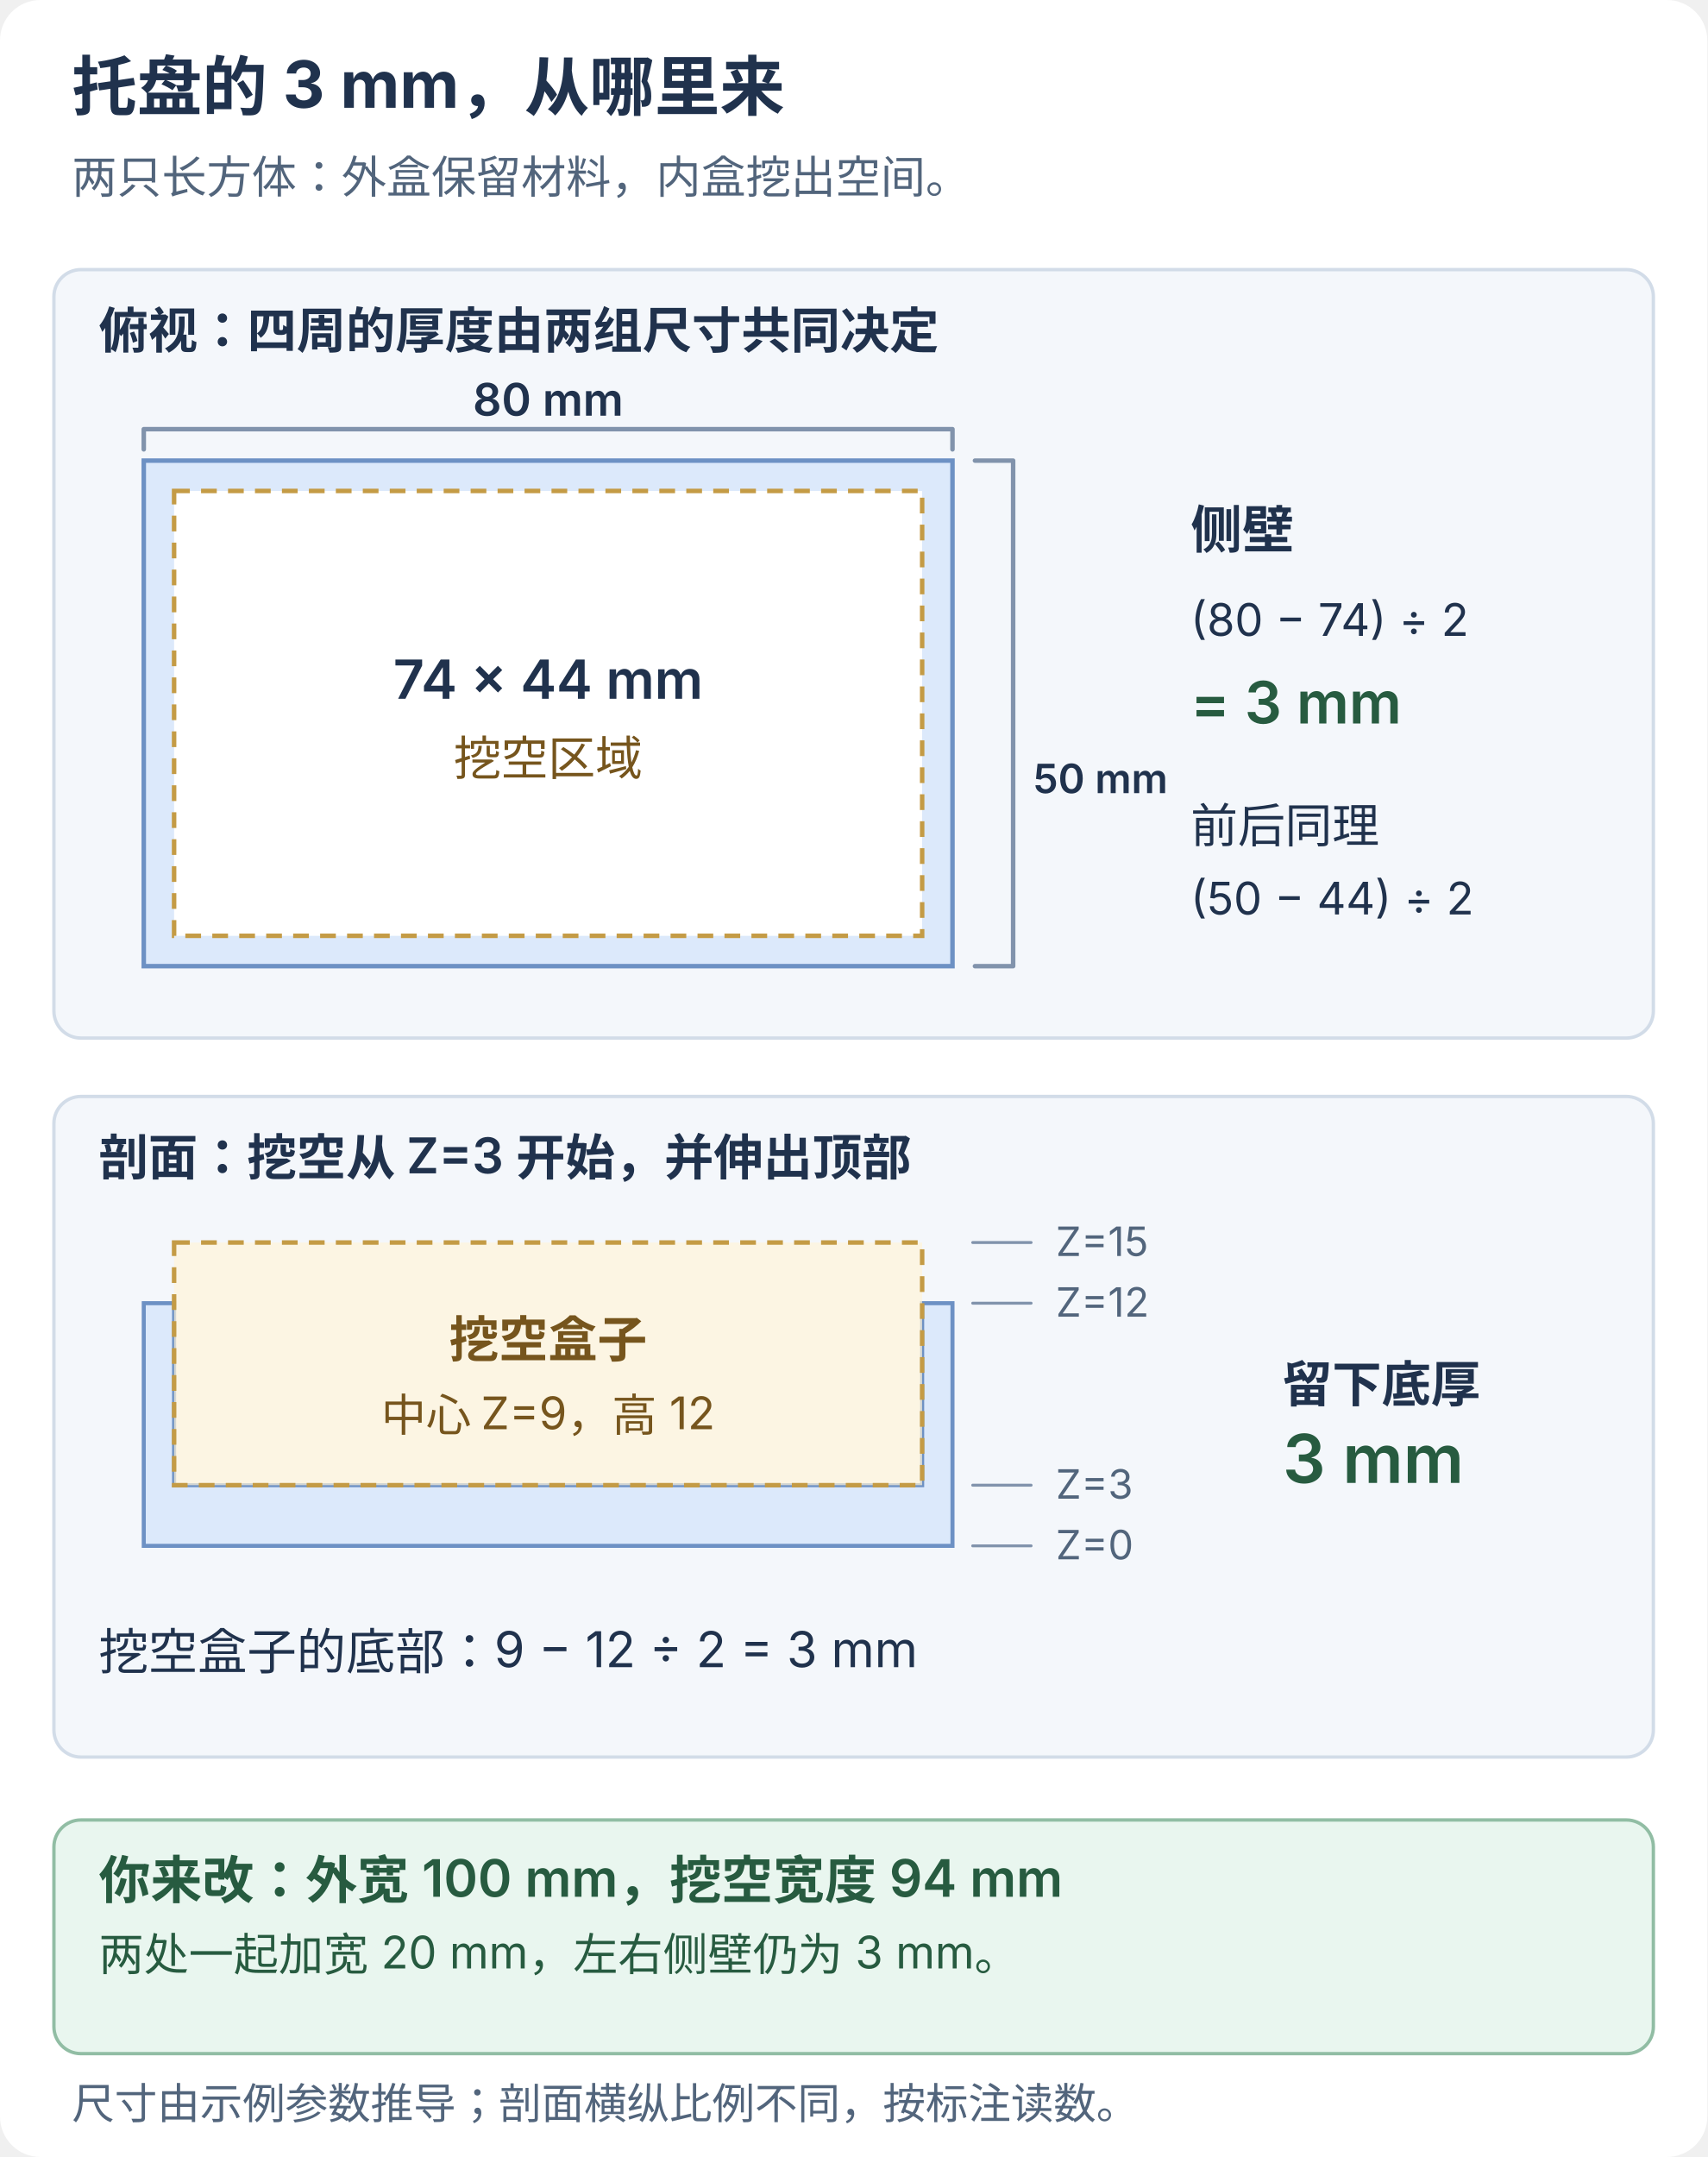
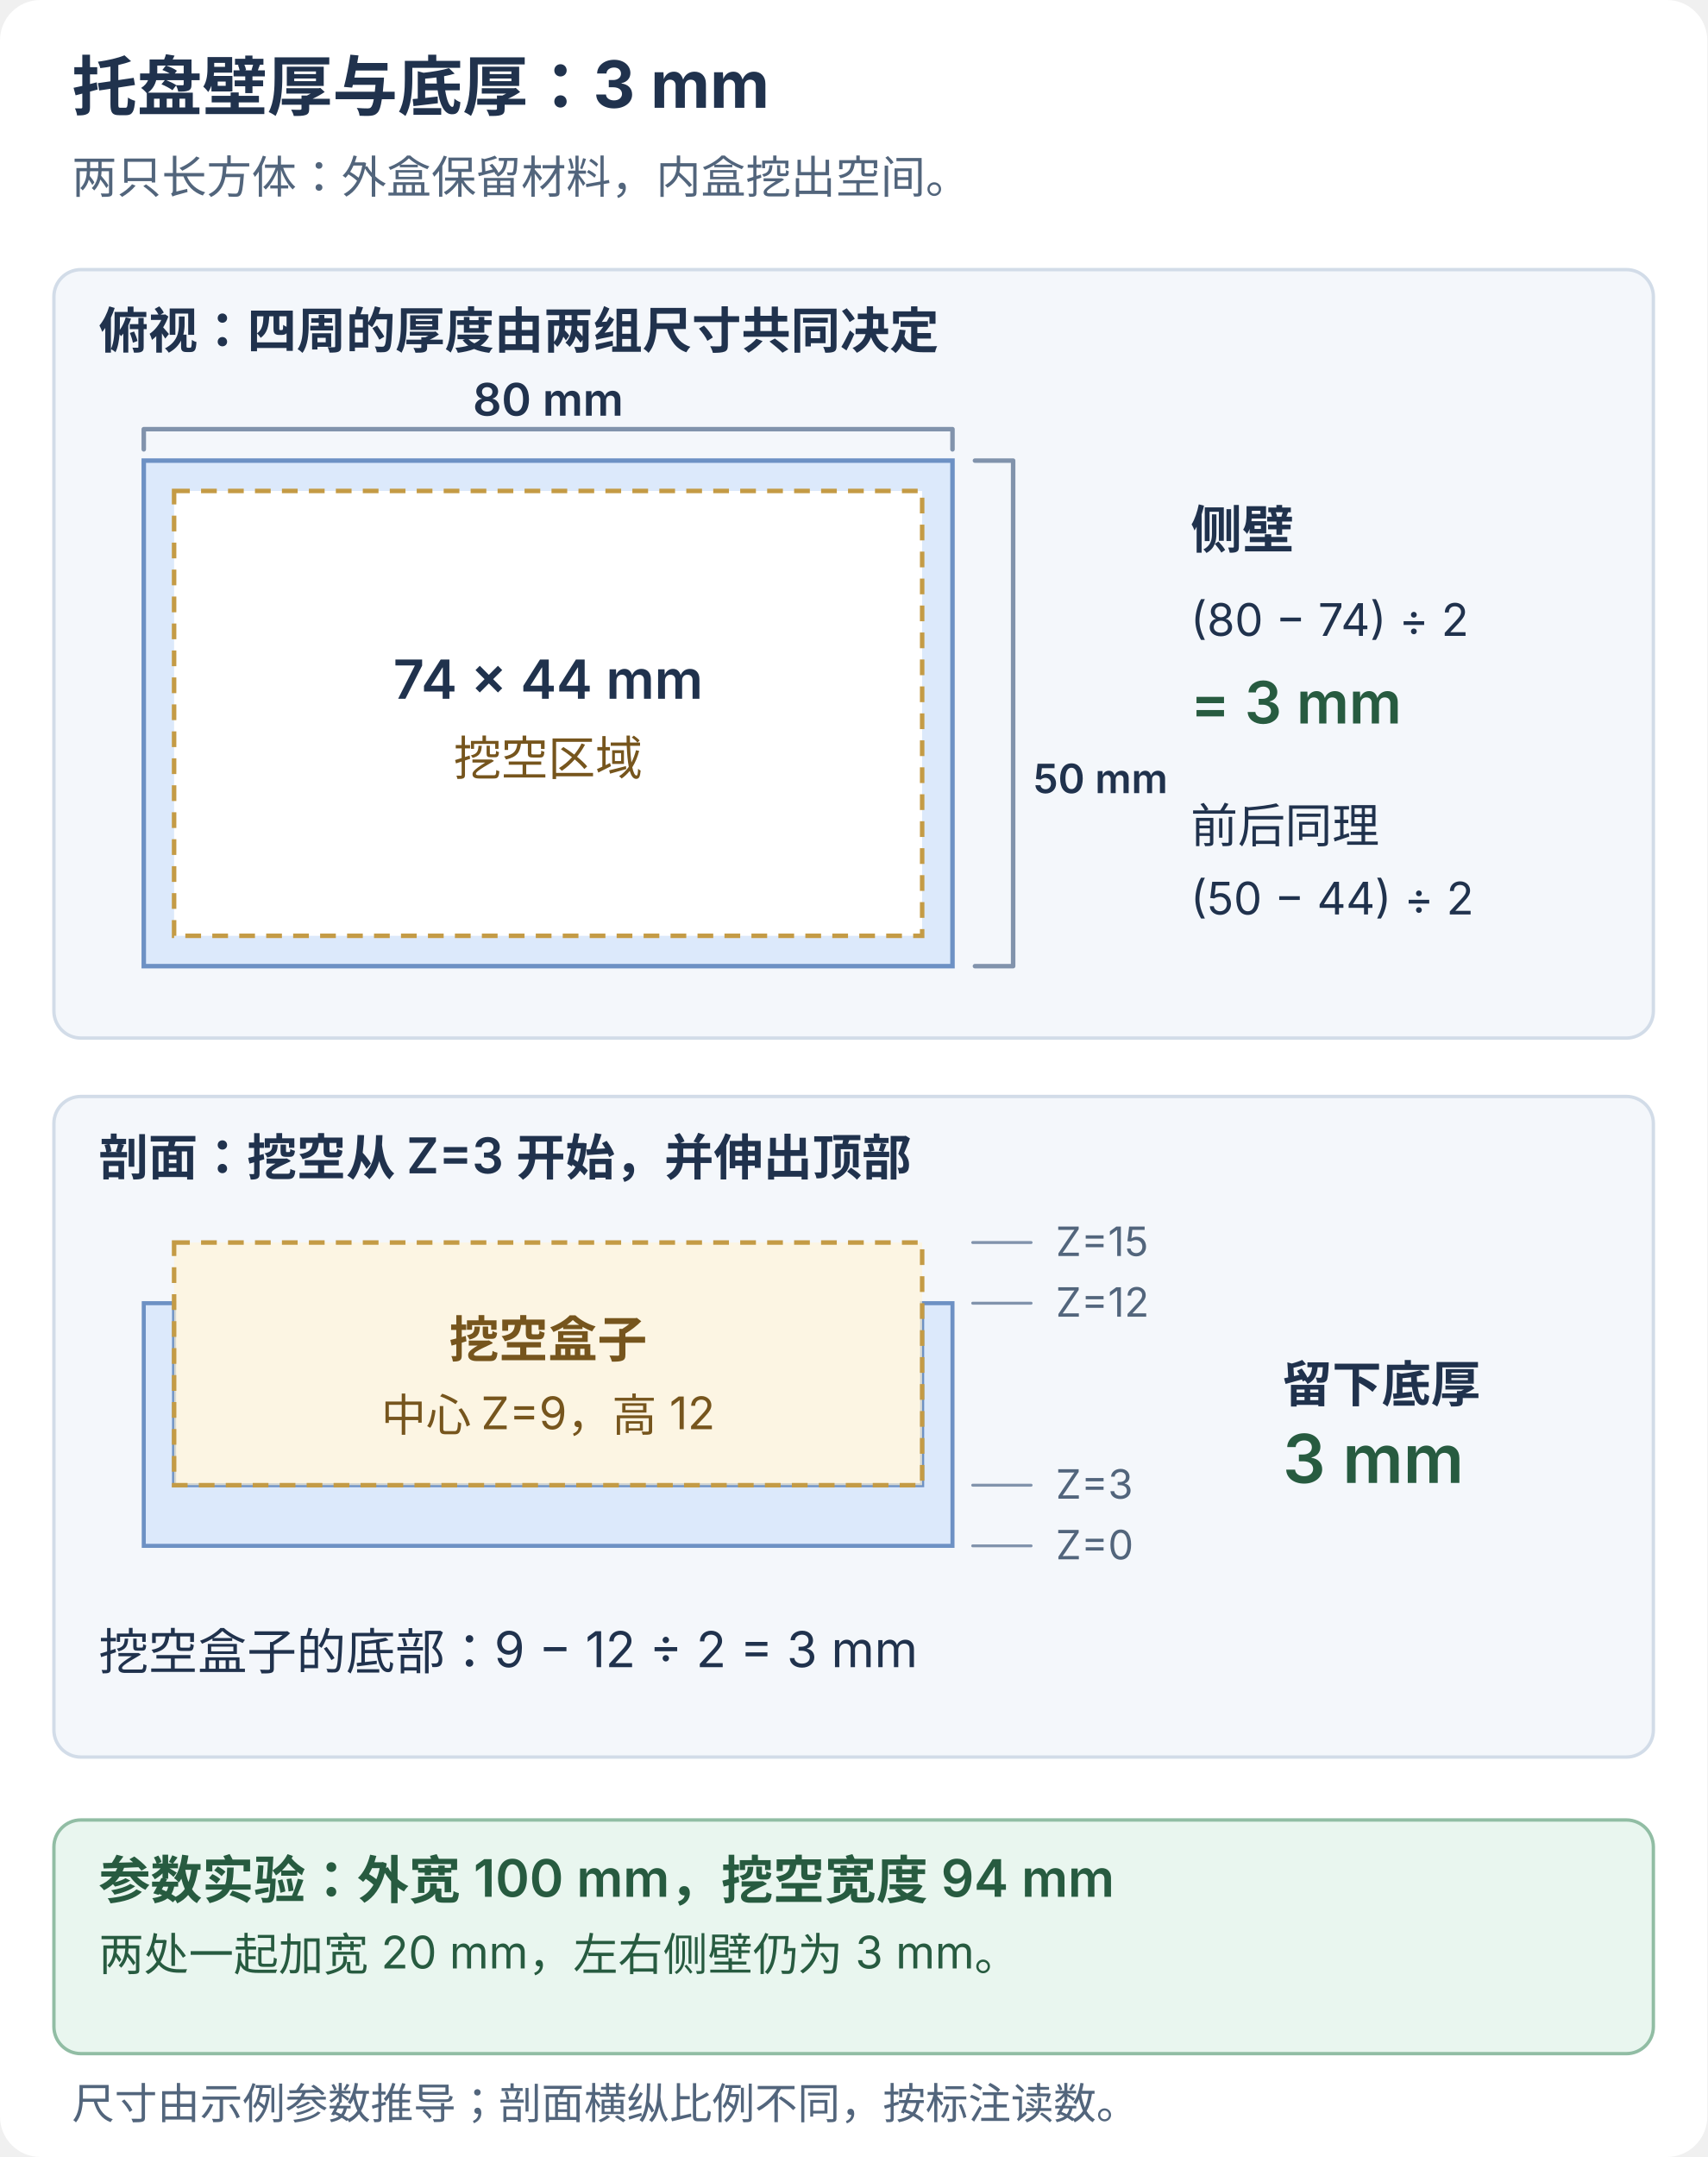
<svg xmlns="http://www.w3.org/2000/svg" width="760" height="960" viewBox="0 0 760 960" role="img" aria-labelledby="title desc">
  <rect width="760" height="960" rx="18" fill="#ffffff" />
-   <text x="32" y="49" font-family="-apple-system, BlinkMacSystemFont, 'PingFang SC', 'Microsoft YaHei', sans-serif" font-size="29" font-weight="650" fill="#20324d" text-anchor="start">托盘的 3 mm，从哪里来</text>
+   <text x="32" y="49" font-family="-apple-system, BlinkMacSystemFont, 'PingFang SC', 'Microsoft YaHei', sans-serif" font-size="29" font-weight="650" fill="#20324d" text-anchor="start">托盘壁厚与底厚：3 mm</text>
  <text x="32" y="86" font-family="-apple-system, BlinkMacSystemFont, 'PingFang SC', 'Microsoft YaHei', sans-serif" font-size="20" font-weight="400" fill="#52657c" text-anchor="start">两只长方体：外盒保留材料，内盒挖出空间。</text>
  <rect x="24" y="120" width="712" height="342" rx="12" fill="#f4f7fb" stroke="#d2dce8" stroke-width="1.5" />
  <text x="44" y="155" font-family="-apple-system, BlinkMacSystemFont, 'PingFang SC', 'Microsoft YaHei', sans-serif" font-size="22" font-weight="600" fill="#20324d" text-anchor="start">俯视：四周的厚度由两组尺寸共同决定</text>
  <rect x="64" y="205" width="360" height="225" fill="#dce9fb" stroke="#6d91c4" stroke-width="2" />
  <rect x="77.5" y="218.5" width="333" height="198" fill="#ffffff" stroke="#c49b45" stroke-width="2" stroke-dasharray="7 5" />
  <polyline points="64,200 64,191 424,191 424,200" fill="none" stroke="#8193ac" stroke-width="2" stroke-linejoin="round" stroke-linecap="round" />
  <text x="244" y="185" font-family="-apple-system, BlinkMacSystemFont, 'PingFang SC', 'Microsoft YaHei', sans-serif" font-size="20" font-weight="600" fill="#20324d" text-anchor="middle">80 mm</text>
  <polyline points="434,205 451,205 451,430 434,430" fill="none" stroke="#8193ac" stroke-width="2" stroke-linejoin="round" stroke-linecap="round" />
  <text x="460" y="353" font-family="-apple-system, BlinkMacSystemFont, 'PingFang SC', 'Microsoft YaHei', sans-serif" font-size="18" font-weight="600" fill="#20324d" text-anchor="start">50 mm</text>
  <text x="244" y="311" font-family="-apple-system, BlinkMacSystemFont, 'PingFang SC', 'Microsoft YaHei', sans-serif" font-size="24" font-weight="600" fill="#20324d" text-anchor="middle">74 × 44 mm</text>
  <text x="244" y="345" font-family="-apple-system, BlinkMacSystemFont, 'PingFang SC', 'Microsoft YaHei', sans-serif" font-size="21" font-weight="400" fill="#76551d" text-anchor="middle">挖空区域</text>
  <text x="530" y="244" font-family="-apple-system, BlinkMacSystemFont, 'PingFang SC', 'Microsoft YaHei', sans-serif" font-size="23" font-weight="600" fill="#20324d" text-anchor="start">侧壁</text>
  <text x="530" y="283" font-family="-apple-system, BlinkMacSystemFont, 'PingFang SC', 'Microsoft YaHei', sans-serif" font-size="20" font-weight="400" fill="#20324d" text-anchor="start">(80 − 74) ÷ 2</text>
  <text x="530" y="322" font-family="-apple-system, BlinkMacSystemFont, 'PingFang SC', 'Microsoft YaHei', sans-serif" font-size="26" font-weight="600" fill="#275b40" text-anchor="start">= 3 mm</text>
  <text x="530" y="375" font-family="-apple-system, BlinkMacSystemFont, 'PingFang SC', 'Microsoft YaHei', sans-serif" font-size="21" font-weight="400" fill="#20324d" text-anchor="start">前后同理</text>
  <text x="530" y="407" font-family="-apple-system, BlinkMacSystemFont, 'PingFang SC', 'Microsoft YaHei', sans-serif" font-size="20" font-weight="400" fill="#20324d" text-anchor="start">(50 − 44) ÷ 2</text>
  <rect x="24" y="488" width="712" height="294" rx="12" fill="#f4f7fb" stroke="#d2dce8" stroke-width="1.5" />
  <text x="44" y="523" font-family="-apple-system, BlinkMacSystemFont, 'PingFang SC', 'Microsoft YaHei', sans-serif" font-size="22" font-weight="600" fill="#20324d" text-anchor="start">剖面：挖空从 Z=3 开始，并伸出顶部</text>
  <polygon points="64,580 77.5,580 77.5,661 410.5,661 410.5,580 424,580 424,688 64,688" fill="#dce9fb" stroke="#6d91c4" stroke-width="1.8" />
  <rect x="77.5" y="553" width="333" height="108" fill="#fff4d9" fill-opacity="0.7" stroke="#c49b45" stroke-width="2" stroke-dasharray="7 5" />
  <text x="244" y="604" font-family="-apple-system, BlinkMacSystemFont, 'PingFang SC', 'Microsoft YaHei', sans-serif" font-size="22" font-weight="600" fill="#76551d" text-anchor="middle">挖空盒子</text>
  <text x="244" y="637" font-family="-apple-system, BlinkMacSystemFont, 'PingFang SC', 'Microsoft YaHei', sans-serif" font-size="20" font-weight="400" fill="#76551d" text-anchor="middle">中心 Z=9，高 12</text>
  <polyline points="433,553 459,553" fill="none" stroke="#8193ac" stroke-width="1.3" stroke-linejoin="round" stroke-linecap="round" />
  <text x="470" y="559" font-family="-apple-system, BlinkMacSystemFont, 'PingFang SC', 'Microsoft YaHei', sans-serif" font-size="18" font-weight="400" fill="#52657c" text-anchor="start">Z=15</text>
  <polyline points="433,580 459,580" fill="none" stroke="#8193ac" stroke-width="1.3" stroke-linejoin="round" stroke-linecap="round" />
  <text x="470" y="586" font-family="-apple-system, BlinkMacSystemFont, 'PingFang SC', 'Microsoft YaHei', sans-serif" font-size="18" font-weight="400" fill="#52657c" text-anchor="start">Z=12</text>
  <polyline points="433,661 459,661" fill="none" stroke="#8193ac" stroke-width="1.3" stroke-linejoin="round" stroke-linecap="round" />
  <text x="470" y="667" font-family="-apple-system, BlinkMacSystemFont, 'PingFang SC', 'Microsoft YaHei', sans-serif" font-size="18" font-weight="400" fill="#52657c" text-anchor="start">Z=3</text>
  <polyline points="433,688 459,688" fill="none" stroke="#8193ac" stroke-width="1.3" stroke-linejoin="round" stroke-linecap="round" />
  <text x="470" y="694" font-family="-apple-system, BlinkMacSystemFont, 'PingFang SC', 'Microsoft YaHei', sans-serif" font-size="18" font-weight="400" fill="#52657c" text-anchor="start">Z=0</text>
  <text x="571" y="624" font-family="-apple-system, BlinkMacSystemFont, 'PingFang SC', 'Microsoft YaHei', sans-serif" font-size="22" font-weight="600" fill="#20324d" text-anchor="start">留下底厚</text>
  <text x="571" y="660" font-family="-apple-system, BlinkMacSystemFont, 'PingFang SC', 'Microsoft YaHei', sans-serif" font-size="30" font-weight="600" fill="#275b40" text-anchor="start">3 mm</text>
  <text x="44" y="743" font-family="-apple-system, BlinkMacSystemFont, 'PingFang SC', 'Microsoft YaHei', sans-serif" font-size="22" font-weight="400" fill="#20324d" text-anchor="start">挖空盒子的底部：9 − 12 ÷ 2 = 3 mm</text>
  <rect x="24" y="810" width="712" height="104" rx="12" fill="#e9f6ef" stroke="#91bda4" stroke-width="1.5" />
-   <text x="44" y="845" font-family="-apple-system, BlinkMacSystemFont, 'PingFang SC', 'Microsoft YaHei', sans-serif" font-size="23" font-weight="600" fill="#275b40" text-anchor="start">你来改：外宽 100 mm，挖空宽度 94 mm</text>
+   <text x="44" y="845" font-family="-apple-system, BlinkMacSystemFont, 'PingFang SC', 'Microsoft YaHei', sans-serif" font-size="23" font-weight="600" fill="#275b40" text-anchor="start">参数实验：外宽 100 mm，挖空宽度 94 mm</text>
  <text x="44" y="877" font-family="-apple-system, BlinkMacSystemFont, 'PingFang SC', 'Microsoft YaHei', sans-serif" font-size="20" font-weight="400" fill="#275b40" text-anchor="start">两处一起加宽 20 mm，左右侧壁仍为 3 mm。</text>
  <text x="32" y="943" font-family="-apple-system, BlinkMacSystemFont, 'PingFang SC', 'Microsoft YaHei', sans-serif" font-size="19" font-weight="400" fill="#52657c" text-anchor="start">尺寸由示例参数推导；剖面横纵比例不同，按标注读数。</text>
</svg>
